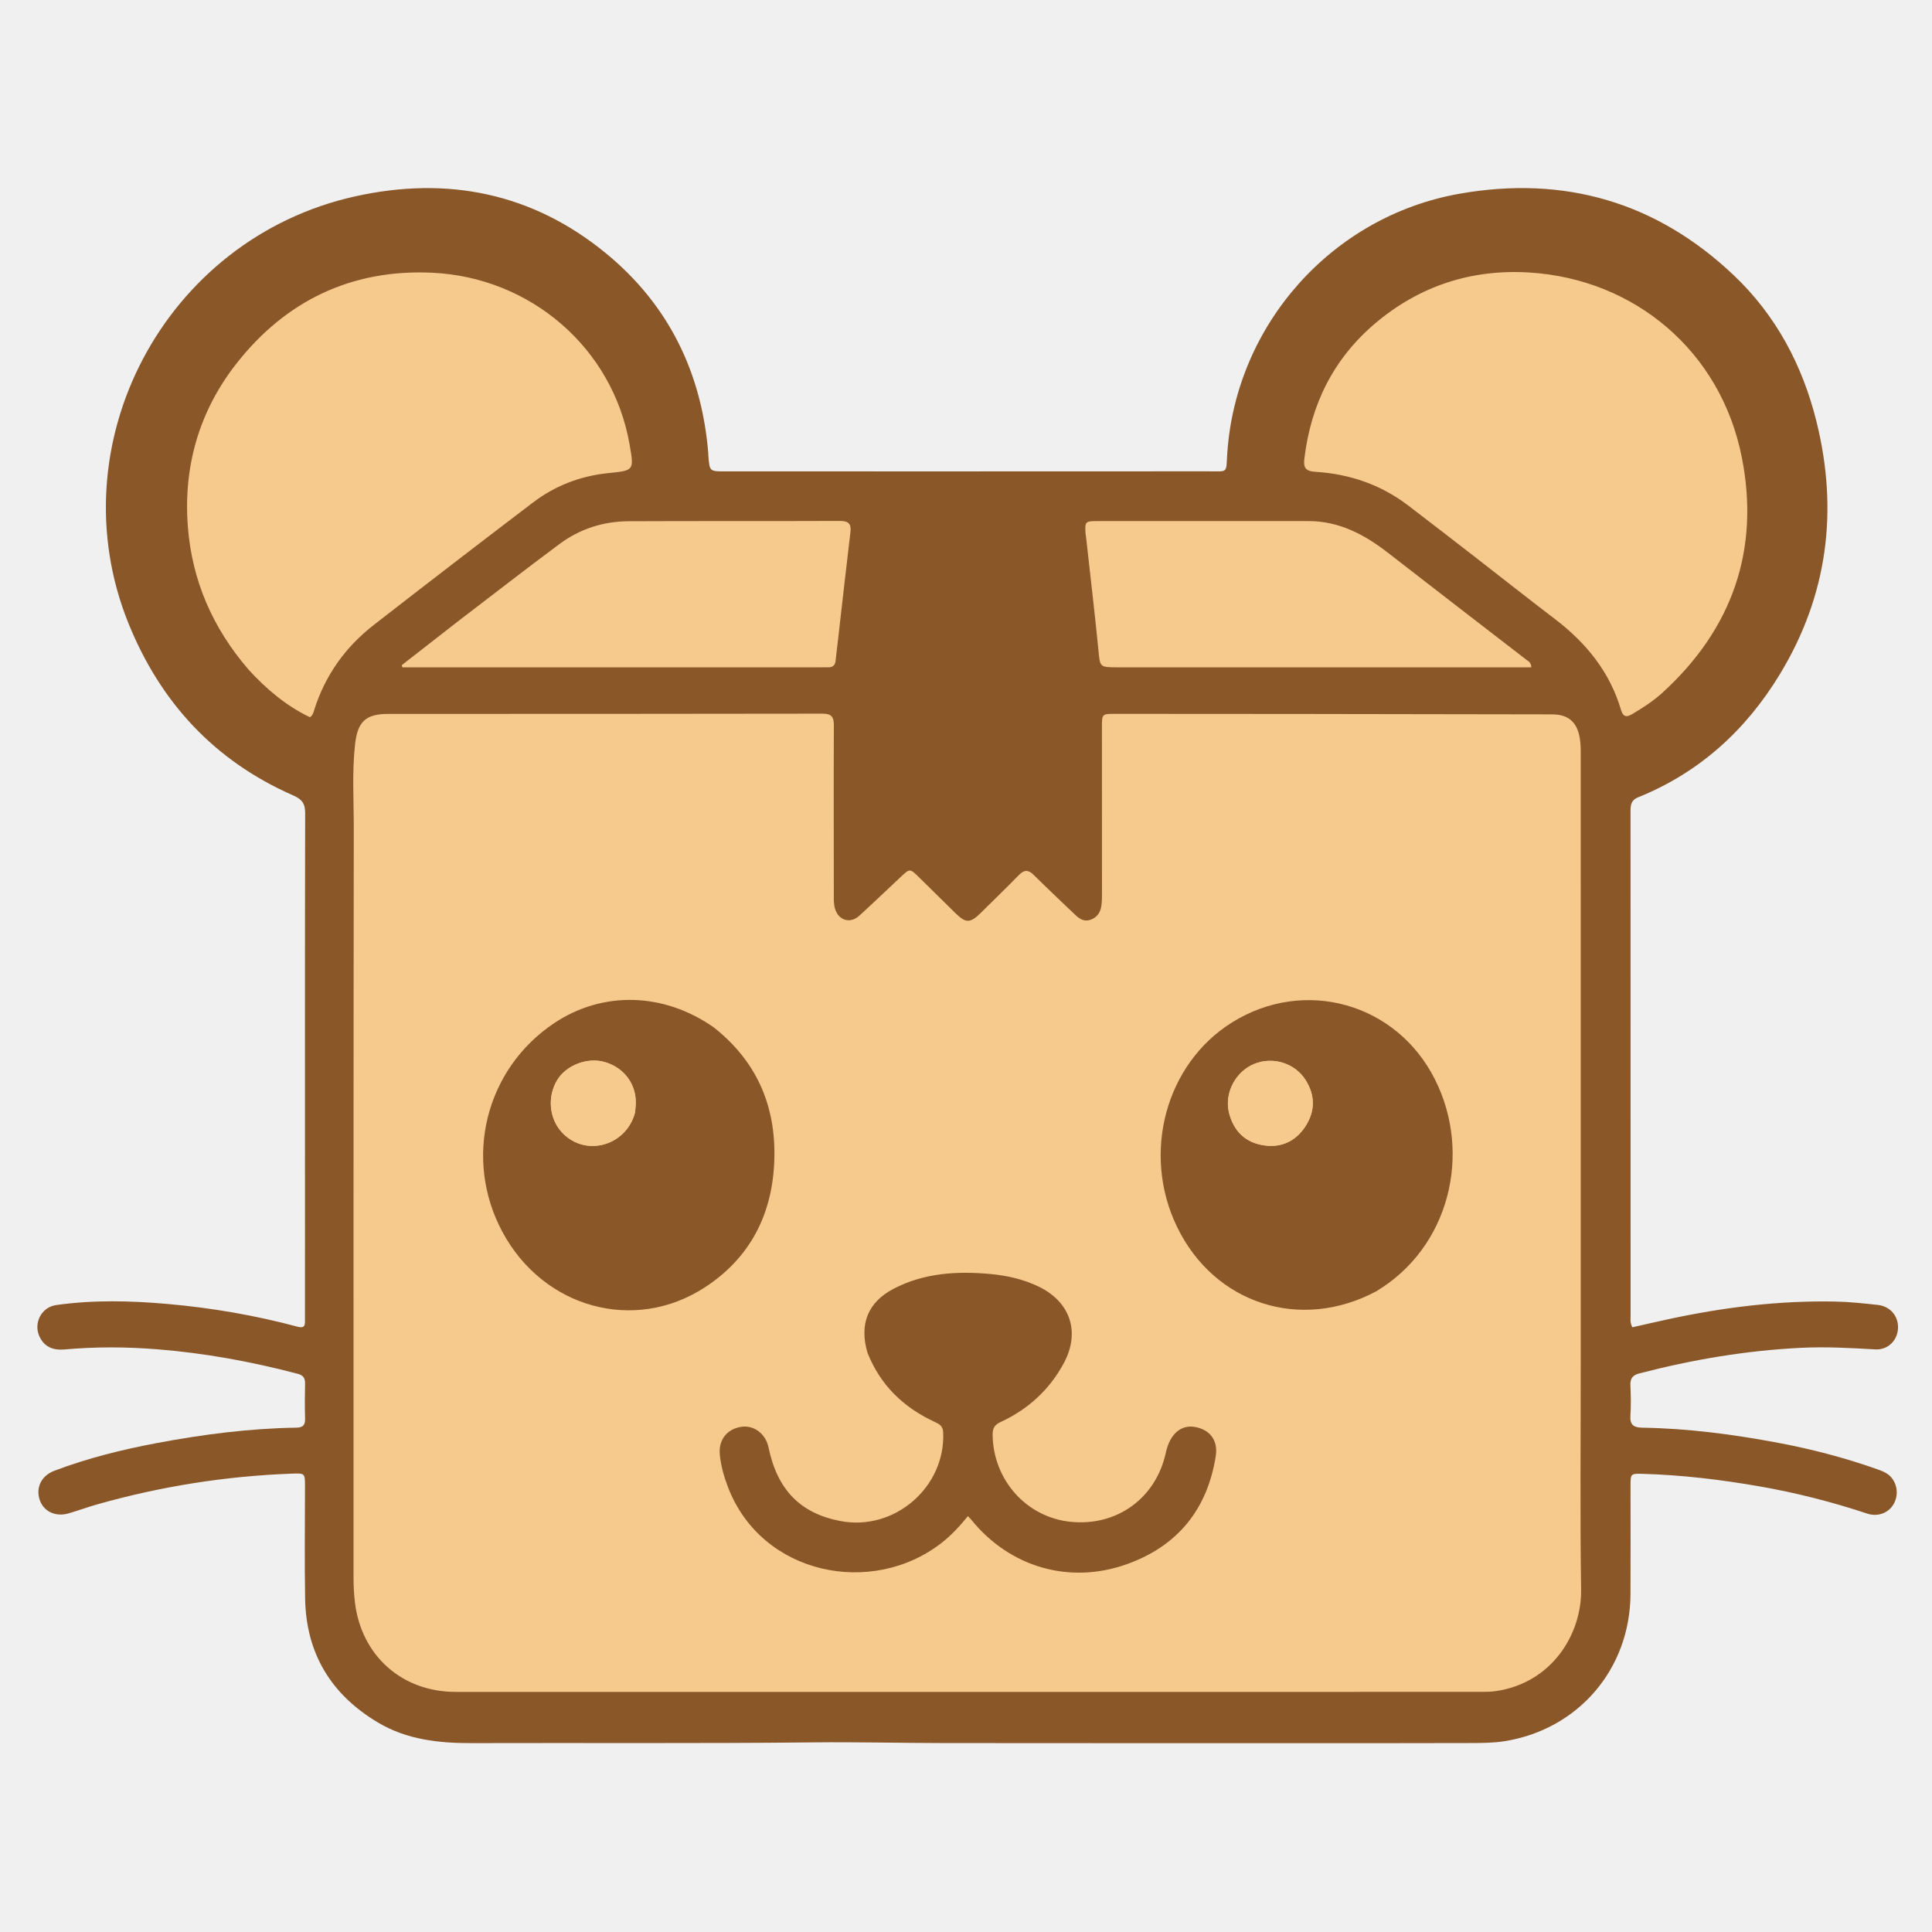
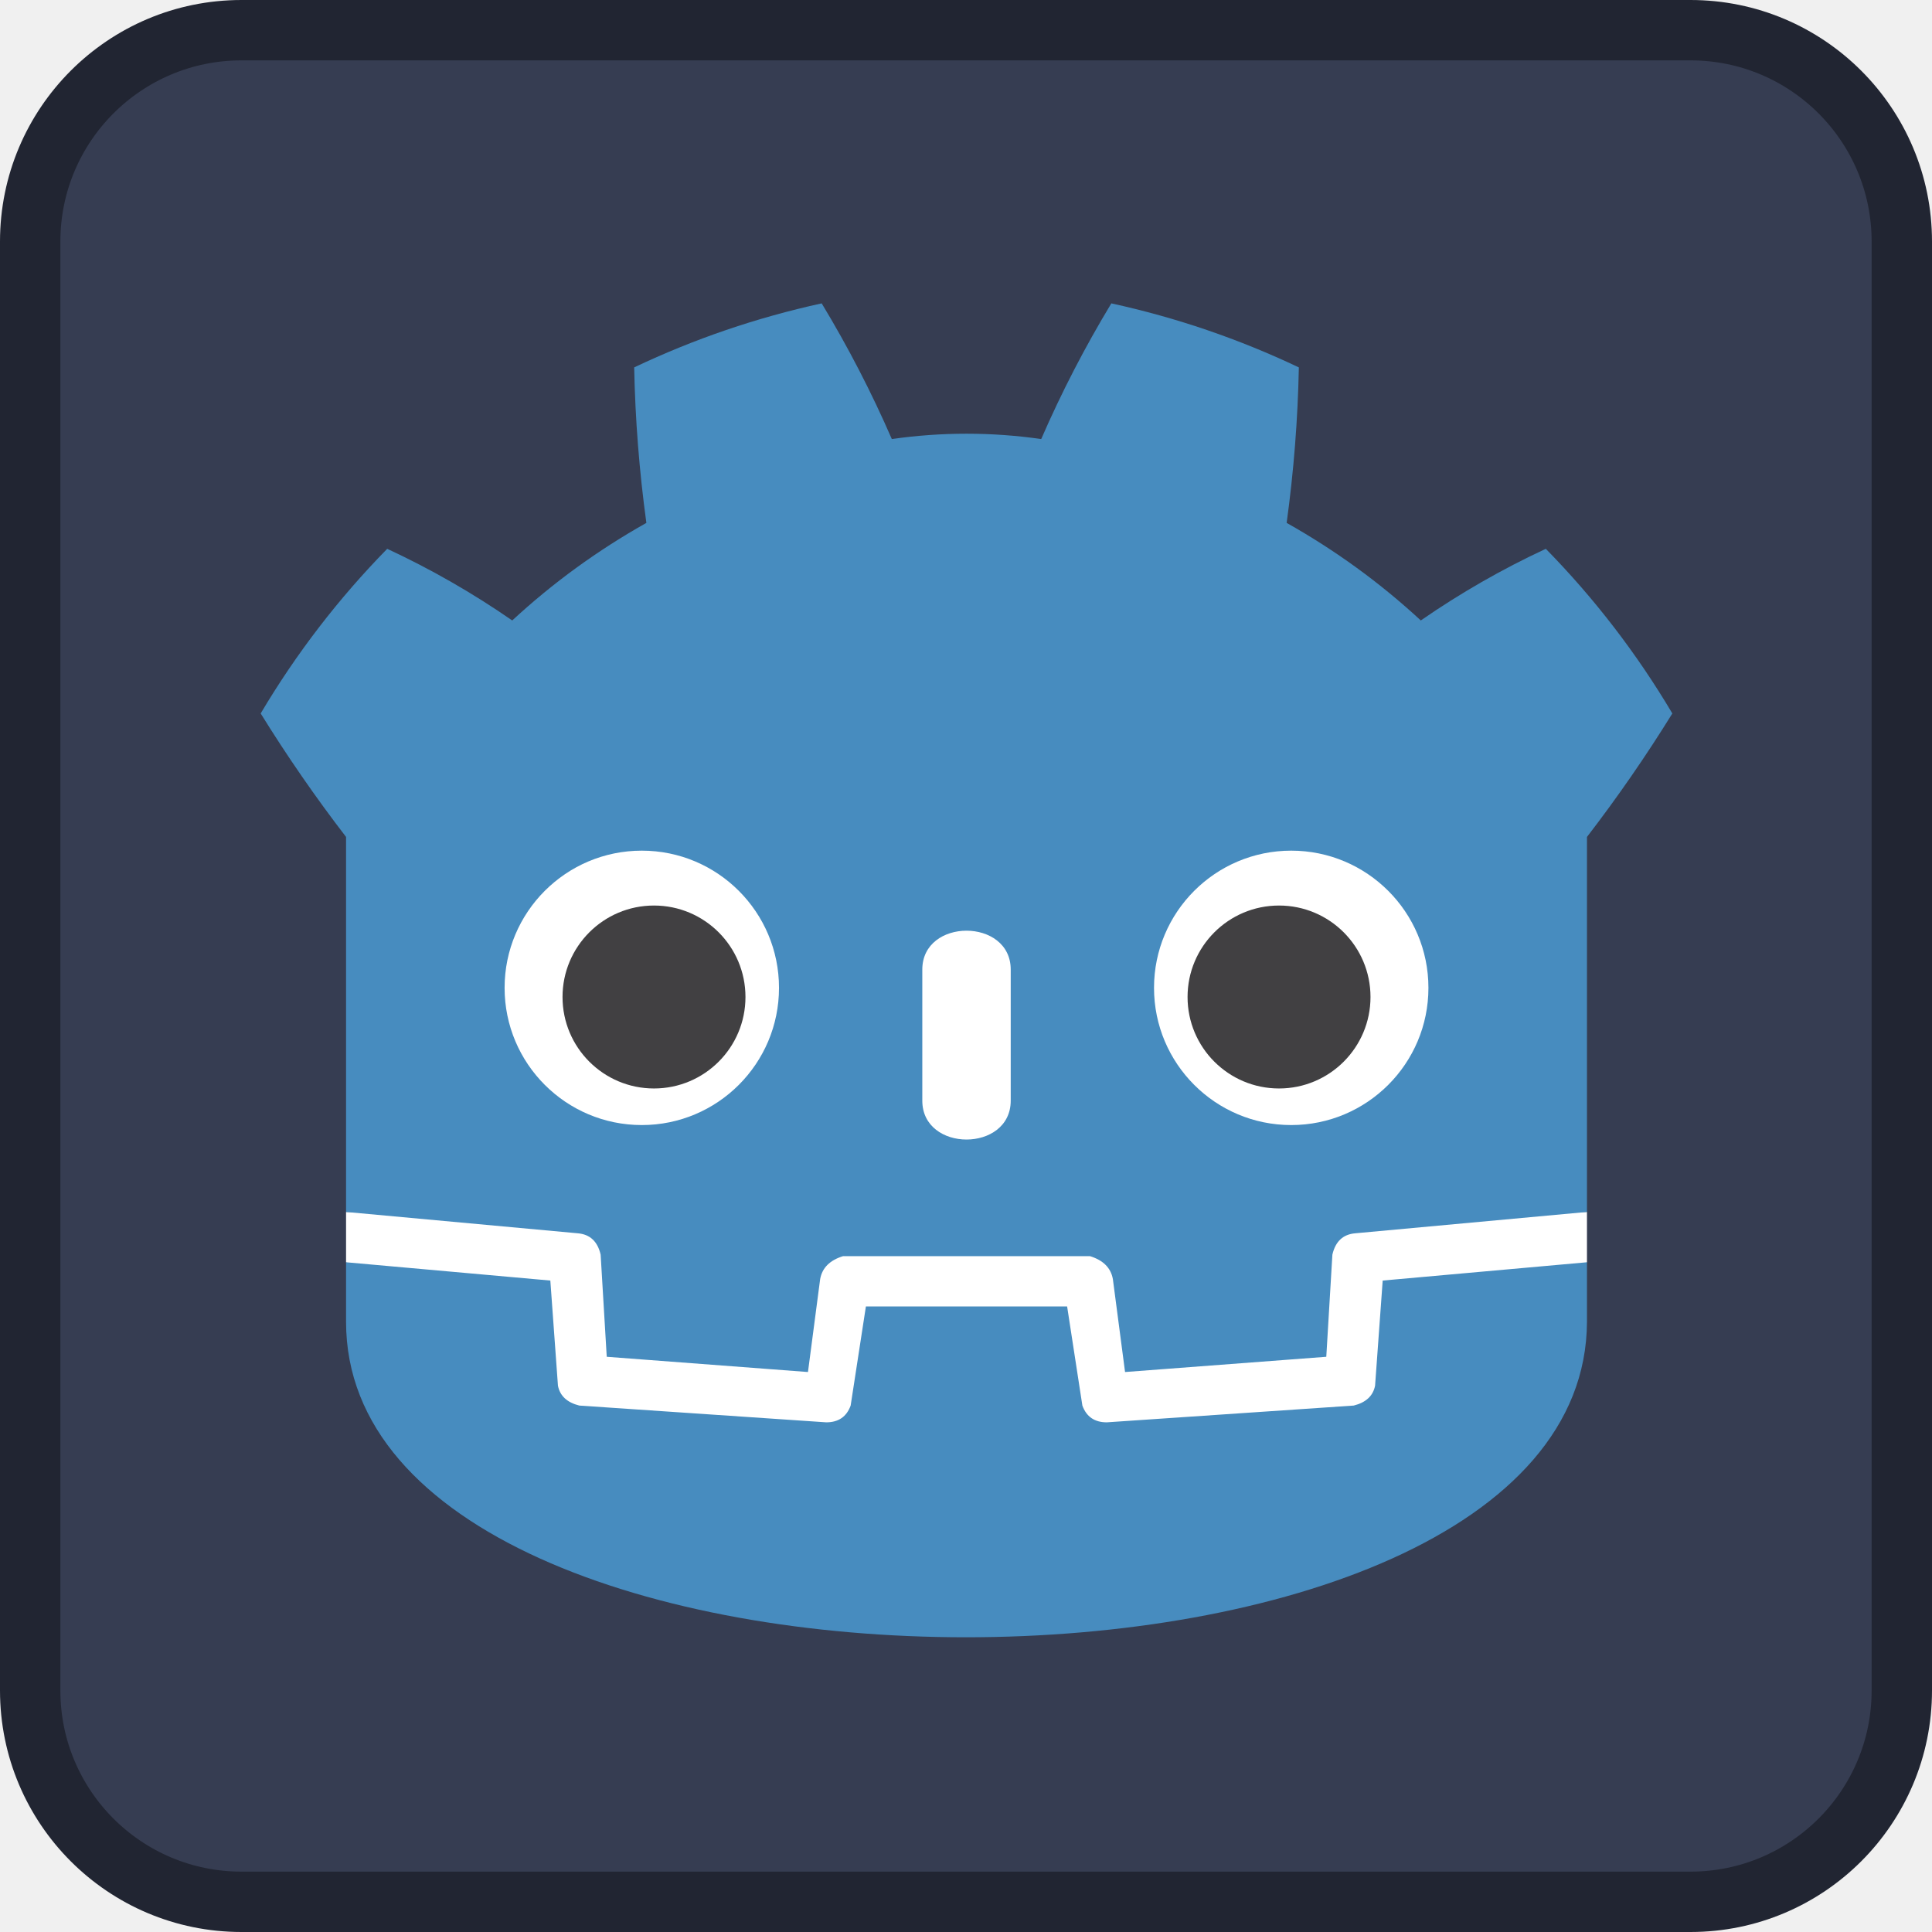
- <svg xmlns="http://www.w3.org/2000/svg" viewBox="0 0 1024 1024" role="img" aria-labelledby="title desc">
-   <g fill="#F6C98D" stroke="#F6C98D" stroke-width="12" stroke-linejoin="round" stroke-linecap="round">
-     <path d=" M837.823,721.5   C837.823,615.169 837.824,508.839 837.815,402.508   C837.815,399.509 837.89,396.493 837.61,393.514   C836.65,383.321 831.905,378.646 822.668,378.629   C778.52,378.552 734.373,378.473 690.225,378.42   C657.226,378.38 624.226,378.381 591.227,378.357   C584.049,378.352 584.045,378.339 584.048,385.508   C584.059,414.508 584.08,443.507 584.074,472.507   C584.074,475.002 584.099,477.523 583.767,479.986   C583.294,483.5 581.562,486.24 578.004,487.483   C574.677,488.646 572.215,487.11 569.943,484.933   C562.606,477.898 555.177,470.956 547.965,463.796   C545.086,460.937 542.876,460.863 540.016,463.799   C533.387,470.601 526.548,477.199 519.794,483.879   C514.26,489.352 511.925,489.396 506.496,484.071   C500.072,477.769 493.669,471.445 487.253,465.134   C482.271,460.234 482.264,460.231 477.321,464.866   C470.028,471.705 462.817,478.633 455.428,485.366   C450.594,489.77 444.405,487.84 442.562,481.582   C441.794,478.971 441.945,476.298 441.943,473.638   C441.916,443.971 441.825,414.305 441.964,384.639   C441.985,380.044 440.87,378.242 435.854,378.252   C359.189,378.405 282.523,378.363 205.858,378.385   C193.837,378.388 189.527,382.45 188.192,394.475   C186.531,409.428 187.536,424.426 187.514,439.387   C187.318,571.718 187.394,704.05 187.384,836.382   C187.384,840.713 187.606,845.006 188.123,849.328   C191.482,877.397 212.952,896.732 241.39,896.739   C422.721,896.778 604.053,896.754 785.384,896.731   C787.875,896.731 790.394,896.67 792.853,896.314   C822.292,892.058 838.374,866.394 838.02,842.496   C837.426,802.505 837.836,762.499 837.823,721.5  z" />
-     <path d=" M131.669,354.826   C141.123,365.22 151.696,374.134 164.314,380.172   C166.037,378.848 166.214,377.282 166.657,375.901   C172.486,357.735 183.138,342.879 198.097,331.244   C226.099,309.465 254.223,287.841 282.459,266.366   C294.088,257.521 307.427,252.333 321.965,250.814   C336.151,249.333 336.134,249.578 333.693,235.578   C324.765,184.362 281.173,146.963 229.017,144.549   C186.413,142.576 151.311,159.36 125.077,193.009   C105.455,218.178 97.12,247.42 99.569,279.158   C101.757,307.494 112.556,332.66 131.669,354.826  z" />
-     <path d=" M782.056,295.426   C796.13,306.366 810.127,317.405 824.297,328.219   C840.76,340.785 853.253,356.165 859.184,376.308   C860.248,379.922 862.041,380.313 865.054,378.52   C870.652,375.191 876.131,371.689 880.959,367.302   C918.18,333.475 932.901,291.258 923.188,242.334   C911.982,185.894 866.215,147.963 810.827,144.448   C780.18,142.503 752.481,151.406 728.875,171.395   C706.741,190.137 694.776,214.399 691.345,243.055   C690.796,247.643 691.733,249.736 697.193,250.074   C715.184,251.187 731.773,256.812 746.259,267.832   C758.06,276.809 769.754,285.927 782.056,295.426  z" />
-     <path d=" M242.771,329.297   C232.824,337.049 222.878,344.801 212.931,352.554   C213.048,352.935 213.166,353.315 213.284,353.696   C215.892,353.696 218.501,353.696 221.11,353.696   C292.439,353.696 363.768,353.695 435.097,353.694   C436.264,353.694 437.434,353.617 438.596,353.688   C441.21,353.847 442.653,352.794 442.908,350.067   C443.264,346.26 443.787,342.47 444.222,338.671   C446.382,319.83 448.471,300.981 450.74,282.154   C451.3,277.513 449.703,276.091 445.042,276.111   C407.711,276.272 370.379,276.101 333.049,276.275   C319.71,276.337 307.324,280.345 296.616,288.288   C278.687,301.586 261.084,315.323 242.771,329.297  z" />
-     <path d=" M592.581,353.694   C665.558,353.694 738.536,353.694 811.66,353.694   C811.389,350.971 810.146,350.56 809.271,349.883   C784.77,330.943 760.202,312.089 735.762,293.071   C723.26,283.343 709.855,276.177 693.501,276.184   C656.029,276.201 618.556,276.174 581.083,276.19   C575.298,276.192 574.941,276.645 575.359,282.592   C575.429,283.586 575.623,284.57 575.733,285.561   C577.91,305.224 580.246,324.871 582.185,344.557   C583.079,353.647 582.726,353.681 592.581,353.694  z" />
+ <svg xmlns="http://www.w3.org/2000/svg" width="128" height="128">
+   <rect width="124" height="124" x="2" y="2" fill="#363d52" stroke="#212532" stroke-width="4" rx="14" />
+   <g fill="#fff" transform="translate(12.322 12.322)scale(.101)">
+     <path d="M105 673v33q407 354 814 0v-33z" />
+     <path fill="#478cbf" d="m105 673 152 14q12 1 15 14l4 67 132 10 8-61q2-11 15-15h162q13 4 15 15l8 61 132-10 4-67q3-13 15-14l152-14V427q30-39 56-81-35-59-83-108-43 20-82 47-40-37-88-64 7-51 8-102-59-28-123-42-26 43-46 89-49-7-98 0-20-46-46-89-64 14-123 42 1 51 8 102-48 27-88 64-39-27-82-47-48 49-83 108 26 42 56 81zm0 33v39c0 276 813 276 814 0v-39l-134 12-5 69q-2 10-14 13l-162 11q-12 0-16-11l-10-65H446l-10 65q-4 11-16 11l-162-11q-12-3-14-13l-5-69z" />
+     <path d="M483 600c0 34 58 34 58 0v-86c0-34-58-34-58 0z" />
+     <circle cx="725" cy="526" r="90" />
+     <circle cx="299" cy="526" r="90" />
  </g>
-   <g fill="#8A5729">
-     <path d=" M161.651,652   C161.64,578.005 161.571,504.51 161.74,431.015   C161.752,425.818 160.051,423.634 155.334,421.562   C113.744,403.296 85.113,372.396 68.141,330.514   C29.775,235.837 86.85,126.588 188.234,104.075   C237.119,93.22 282.226,102.263 321.22,134.295   C354.367,161.523 371.936,197.493 375.404,240.284   C375.444,240.782 375.421,241.285 375.462,241.783   C376.122,249.838 376.123,249.839 384.264,249.839   C469.592,249.84 554.919,249.868 640.247,249.807   C651.251,249.799 649.745,251.118 650.485,240.176   C655.105,171.896 706.119,114.547 773.642,102.669   C829.245,92.888 878.137,107.119 919.074,146.033   C941.31,167.17 955.365,193.598 962.755,223.371   C974.497,270.681 968.715,315.669 943.276,357.496   C925.309,387.036 900.745,409.45 868.363,422.536   C864.219,424.211 864.217,427.013 864.218,430.45   C864.25,506.112 864.247,581.773 864.247,657.435   C864.248,670.6 864.212,683.766 864.252,696.932   C864.258,698.889 863.848,700.927 865.163,703.484   C871.402,702.084 877.787,700.604 884.193,699.221   C913.41,692.913 942.922,689.242 972.856,689.852   C980.329,690.005 987.805,690.812 995.245,691.631   C1001.869,692.36 1006.202,697.52 1005.993,703.839   C1005.776,710.364 1000.745,715.6 993.885,715.205   C980.736,714.446 967.587,713.724 954.439,714.378   C925.414,715.823 896.901,720.634 868.788,727.964   C865.173,728.907 864,730.767 864.157,734.338   C864.39,739.661 864.511,745.021 864.145,750.328   C863.8,755.331 866.038,756.641 870.585,756.711   C894.792,757.083 918.717,760.262 942.465,764.725   C960.32,768.081 977.883,772.665 995.03,778.747   C998.04,779.815 1000.965,780.982 1002.945,783.694   C1006.071,787.975 1006.11,793.838 1003.022,798.197   C1000.203,802.177 994.867,803.966 989.665,802.239   C970.986,796.041 951.968,791.187 932.591,787.809   C912.076,784.232 891.427,781.757 870.588,781.162   C864.286,780.982 864.215,781.121 864.212,787.522   C864.202,806.687 864.301,825.853 864.191,845.018   C863.962,884.641 836.493,916.697 797.334,922.888   C791.771,923.768 786.04,923.833 780.386,923.85   C749.232,923.946 718.078,923.92 686.924,923.918   C624.762,923.913 562.599,923.936 500.437,923.866   C477.284,923.84 454.128,923.253 430.979,923.5   C370.655,924.143 310.331,923.716 250.008,923.891   C232.637,923.942 215.677,922.089 200.378,913.002   C175.502,898.227 162.24,876.386 161.721,847.343   C161.367,827.517 161.655,807.68 161.651,787.848   C161.649,780.738 161.645,780.795 154.368,781.069   C119.605,782.375 85.487,787.778 52.01,797.208   C46.725,798.697 41.559,800.608 36.283,802.133   C29.314,804.148 22.935,800.998 20.975,794.764   C18.949,788.323 21.97,782.126 28.767,779.55   C46.416,772.86 64.676,768.315 83.187,764.84   C107.591,760.259 132.175,757.075 157.048,756.69   C160.449,756.637 161.811,755.424 161.703,751.947   C161.51,745.787 161.547,739.614 161.689,733.451   C161.757,730.521 160.883,728.961 157.812,728.152   C133.293,721.687 108.463,717.138 83.161,715.134   C66.843,713.842 50.56,713.766 34.258,715.236   C28.494,715.756 23.671,714.148 20.98,708.509   C17.573,701.369 21.886,692.835 29.736,691.717   C49.3,688.931 68.925,689.378 88.547,691.102   C111.974,693.159 135.079,697.107 157.8,703.202   C162.137,704.366 161.623,701.464 161.628,698.984   C161.656,683.489 161.647,667.995 161.651,652  M837.823,721.5   C837.823,615.169 837.824,508.839 837.815,402.508   C837.815,399.509 837.89,396.493 837.61,393.514   C836.65,383.321 831.905,378.646 822.668,378.629   C778.52,378.552 734.373,378.473 690.225,378.42   C657.226,378.38 624.226,378.381 591.227,378.357   C584.049,378.352 584.045,378.339 584.048,385.508   C584.059,414.508 584.08,443.507 584.074,472.507   C584.074,475.002 584.099,477.523 583.767,479.986   C583.294,483.5 581.562,486.24 578.004,487.483   C574.677,488.646 572.215,487.11 569.943,484.933   C562.606,477.898 555.177,470.956 547.965,463.796   C545.086,460.937 542.876,460.863 540.016,463.799   C533.387,470.601 526.548,477.199 519.794,483.879   C514.26,489.352 511.925,489.396 506.496,484.071   C500.072,477.769 493.669,471.445 487.253,465.134   C482.271,460.234 482.264,460.231 477.321,464.866   C470.028,471.705 462.817,478.633 455.428,485.366   C450.594,489.77 444.405,487.84 442.562,481.582   C441.794,478.971 441.945,476.298 441.943,473.638   C441.916,443.971 441.825,414.305 441.964,384.639   C441.985,380.044 440.87,378.242 435.854,378.252   C359.189,378.405 282.523,378.363 205.858,378.385   C193.837,378.388 189.527,382.45 188.192,394.475   C186.531,409.428 187.536,424.426 187.514,439.387   C187.318,571.718 187.394,704.05 187.384,836.382   C187.384,840.713 187.606,845.006 188.123,849.328   C191.482,877.397 212.952,896.732 241.39,896.739   C422.721,896.778 604.053,896.754 785.384,896.731   C787.875,896.731 790.394,896.67 792.853,896.314   C822.292,892.058 838.374,866.394 838.02,842.496   C837.426,802.505 837.836,762.499 837.823,721.5  M131.669,354.826   C141.123,365.22 151.696,374.134 164.314,380.172   C166.037,378.848 166.214,377.282 166.657,375.901   C172.486,357.735 183.138,342.879 198.097,331.244   C226.099,309.465 254.223,287.841 282.459,266.366   C294.088,257.521 307.427,252.333 321.965,250.814   C336.151,249.333 336.134,249.578 333.693,235.578   C324.765,184.362 281.173,146.963 229.017,144.549   C186.413,142.576 151.311,159.36 125.077,193.009   C105.455,218.178 97.12,247.42 99.569,279.158   C101.757,307.494 112.556,332.66 131.669,354.826  M782.056,295.426   C796.13,306.366 810.127,317.405 824.297,328.219   C840.76,340.785 853.253,356.165 859.184,376.308   C860.248,379.922 862.041,380.313 865.054,378.52   C870.652,375.191 876.131,371.689 880.959,367.302   C918.18,333.475 932.901,291.258 923.188,242.334   C911.982,185.894 866.215,147.963 810.827,144.448   C780.18,142.503 752.481,151.406 728.875,171.395   C706.741,190.137 694.776,214.399 691.345,243.055   C690.796,247.643 691.733,249.736 697.193,250.074   C715.184,251.187 731.773,256.812 746.259,267.832   C758.06,276.809 769.754,285.927 782.056,295.426  M242.771,329.297   C232.824,337.049 222.878,344.801 212.931,352.554   C213.048,352.935 213.166,353.315 213.284,353.696   C215.892,353.696 218.501,353.696 221.11,353.696   C292.439,353.696 363.768,353.695 435.097,353.694   C436.264,353.694 437.434,353.617 438.596,353.688   C441.21,353.847 442.653,352.794 442.908,350.067   C443.264,346.26 443.787,342.47 444.222,338.671   C446.382,319.83 448.471,300.981 450.74,282.154   C451.3,277.513 449.703,276.091 445.042,276.111   C407.711,276.272 370.379,276.101 333.049,276.275   C319.71,276.337 307.324,280.345 296.616,288.288   C278.687,301.586 261.084,315.323 242.771,329.297  M592.581,353.694   C665.558,353.694 738.536,353.694 811.66,353.694   C811.389,350.971 810.146,350.56 809.271,349.883   C784.77,330.943 760.202,312.089 735.762,293.071   C723.26,283.343 709.855,276.177 693.501,276.184   C656.029,276.201 618.556,276.174 581.083,276.19   C575.298,276.192 574.941,276.645 575.359,282.592   C575.429,283.586 575.623,284.57 575.733,285.561   C577.91,305.224 580.246,324.871 582.185,344.557   C583.079,353.647 582.726,353.681 592.581,353.694  z" />
-     <path d=" M729.341,684.463   C689.168,705.858 643.614,690.995 623.895,650.341   C605.007,611.4 617.754,563.911 653,541.911   C691.439,517.918 740.285,531.639 760.61,572.214   C780.42,611.759 768.051,661.394 729.341,684.463  M651.274,589.292   C653.697,599.431 659.977,605.728 670.32,607.122   C679.332,608.337 686.788,604.728 691.75,597.209   C697.059,589.167 697.25,580.706 691.936,572.345   C686.3,563.478 674.607,559.816 664.694,563.924   C655.071,567.911 649.035,578.861 651.274,589.292  z" />
-     <path d=" M378.371,544.572   C402.037,563.312 411.854,587.87 410.299,617.187   C408.828,644.909 396.848,667.232 373.477,682.394   C336.057,706.67 287.946,693.198 266.32,652.988   C245.462,614.203 257.267,566.595 293.778,542.254   C319.475,525.122 351.802,525.929 378.371,544.572  M336.569,589.721   C336.704,588.231 336.904,586.744 336.963,585.252   C337.374,574.771 330.91,565.953 320.632,562.925   C311.446,560.22 300.192,564.459 295.328,572.456   C289.959,581.284 291.082,592.951 297.863,600.212   C310.281,613.507 331.895,607.347 336.569,589.721  z" />
-     <path d=" M459.773,716.944   C455.323,701.829 460.022,690.15 473.63,683.065   C489.726,674.684 507.097,673.639 524.744,675.234   C533.724,676.046 542.504,678.018 550.692,682.015   C567.45,690.197 572.655,706.196 563.795,722.582   C556.167,736.691 544.842,746.99 530.369,753.689   C527.049,755.226 526.071,757.05 526.113,760.49   C526.405,784.501 544.114,804.282 567.585,806.602   C592.085,809.025 612.678,794.034 617.911,769.969   C620.085,759.971 626.003,754.875 633.69,756.382   C641.369,757.888 645.673,763.496 644.372,771.765   C639.946,799.895 624.285,819.29 597.521,828.952   C566.963,839.984 535.251,830.702 514.862,805.563   C514.451,805.056 513.972,804.604 513.009,803.576   C508.728,808.842 504.286,813.692 499.048,817.77   C462.061,846.566 403.817,834.723 385.934,788.448   C383.766,782.838 382.123,777.071 381.521,771.074   C380.728,763.177 385.318,757.336 393.004,756.232   C399.691,755.272 405.855,759.99 407.352,767.213   C411.996,789.633 424.176,802.104 445.416,806.185   C474.089,811.695 501.226,788.186 499.911,759.143   C499.755,755.693 497.782,754.751 495.264,753.576   C478.925,745.953 466.644,734.319 459.773,716.944  z" />
-   </g>
-   <g fill="#F6C98D">
-     <path d=" M651.274,589.292   C653.697,599.431 659.977,605.728 670.32,607.122   C679.332,608.337 686.788,604.728 691.75,597.209   C697.059,589.167 697.25,580.706 691.936,572.345   C686.3,563.478 674.607,559.816 664.694,563.924   C655.071,567.911 649.035,578.861 651.274,589.292  z" />
-     <path d=" M336.569,589.721   C336.704,588.231 336.904,586.744 336.963,585.252   C337.374,574.771 330.91,565.953 320.632,562.925   C311.446,560.22 300.192,564.459 295.328,572.456   C289.959,581.284 291.082,592.951 297.863,600.212   C310.281,613.507 331.895,607.347 336.569,589.721  z" />
+   <g fill="#414042" transform="translate(12.322 12.322)scale(.101)">
+     <circle cx="307" cy="532" r="60" />
+     <circle cx="717" cy="532" r="60" />
  </g>
</svg>
